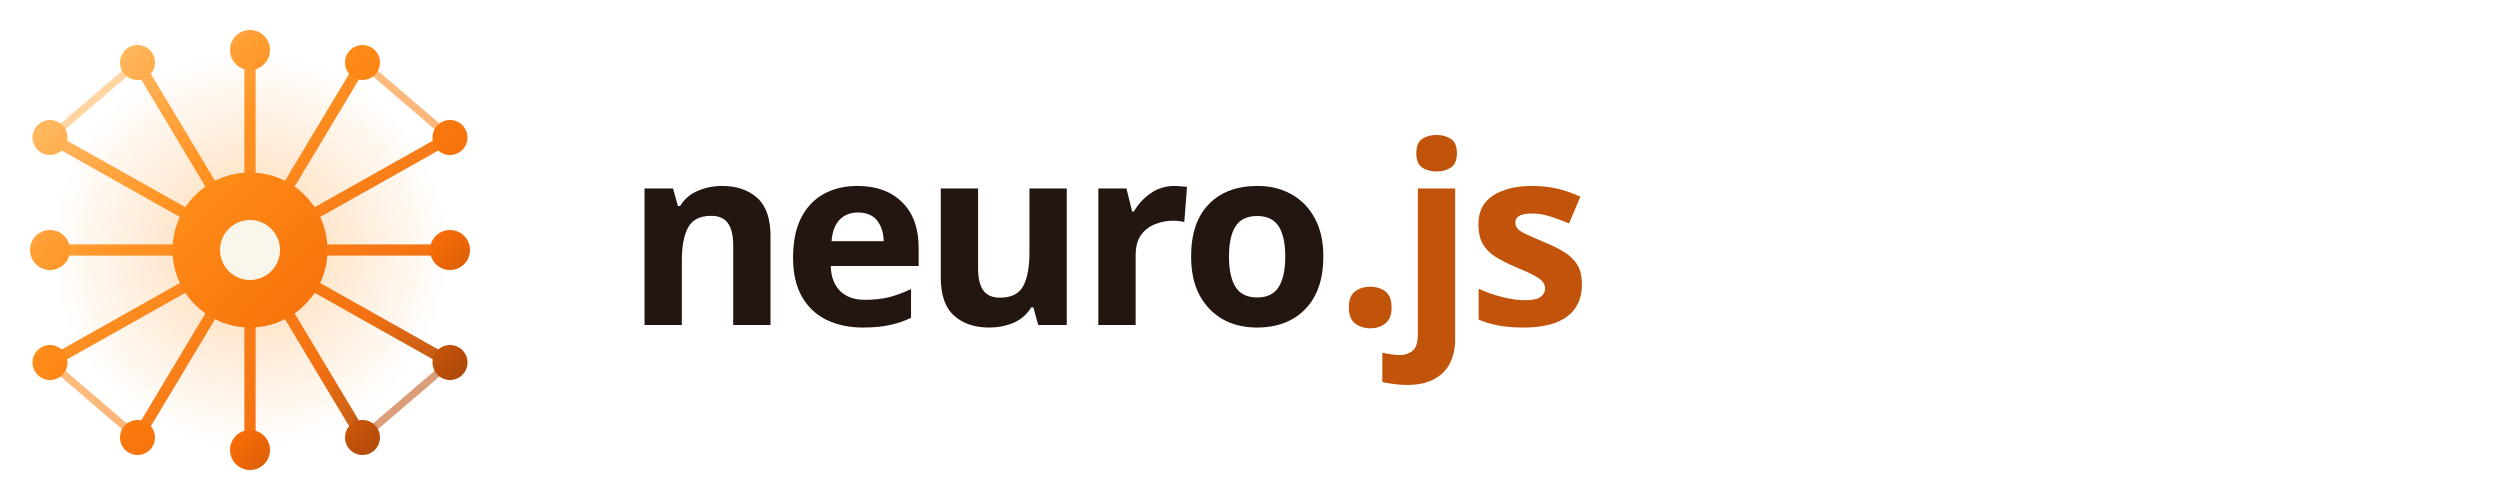
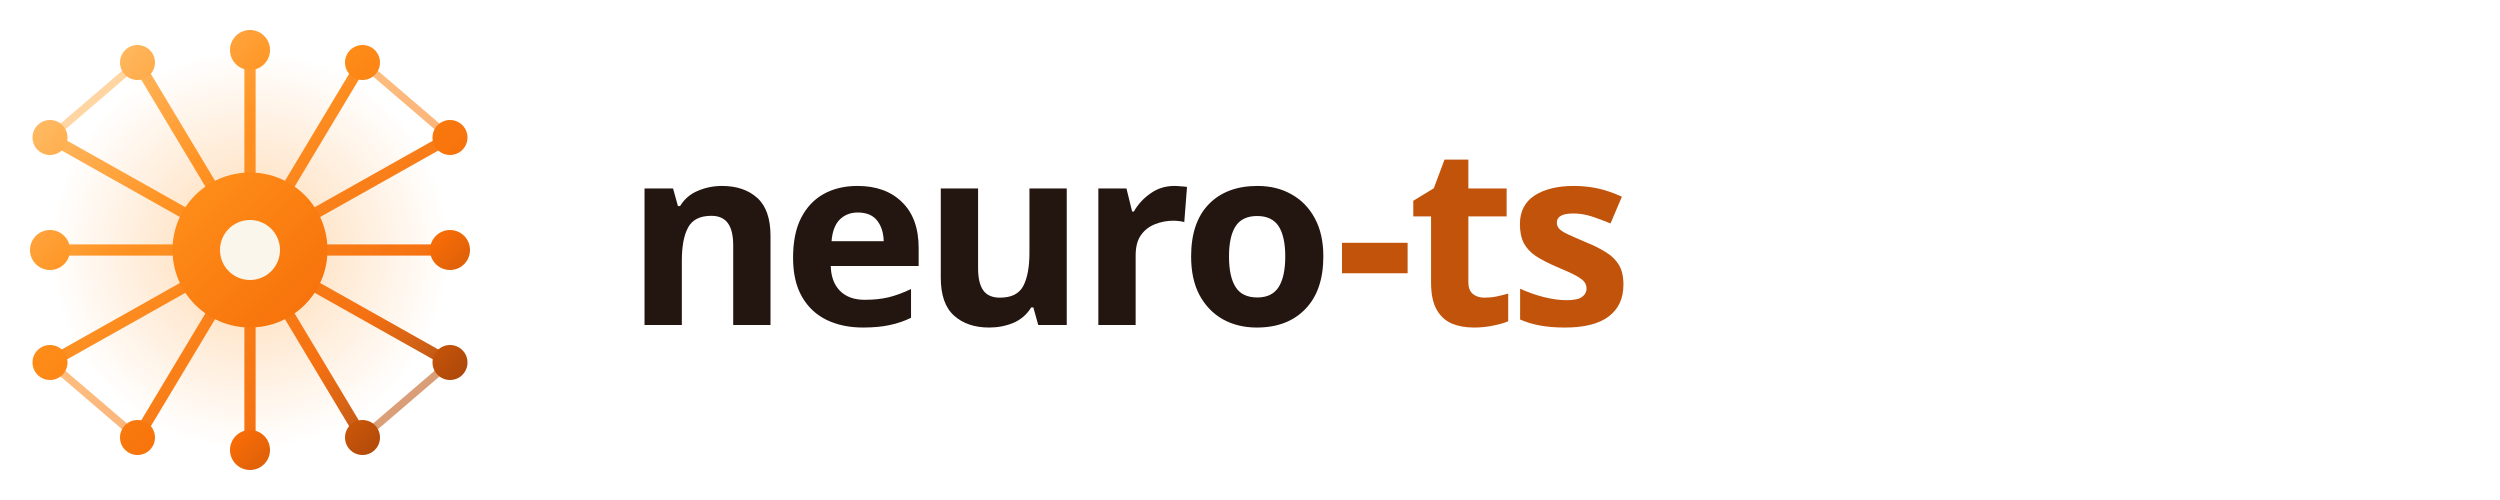
- <svg xmlns="http://www.w3.org/2000/svg" viewBox="0 0 200 40" fill="none" aria-label="neuro-js" role="img">
+ <svg xmlns="http://www.w3.org/2000/svg" viewBox="0 0 200 40" fill="none" aria-label="neuro-ts" role="img">
  <defs>
    <linearGradient id="ember" x1="0" y1="0" x2="36" y2="36" gradientUnits="userSpaceOnUse">
      <stop offset="0" stop-color="#ffd189" />
      <stop offset="0.35" stop-color="#ff8f1a" />
      <stop offset="0.7" stop-color="#f56b07" />
      <stop offset="1" stop-color="#7a2f0d" />
    </linearGradient>
    <radialGradient id="halo" cx="50%" cy="50%" r="50%">
      <stop offset="0" stop-color="#ff8f1a" stop-opacity="0.35" />
      <stop offset="1" stop-color="#ff8f1a" stop-opacity="0" />
    </radialGradient>
  </defs>
  <g transform="translate(2 2)">
    <circle cx="18" cy="18" r="16" fill="url(#halo)" />
    <g stroke="url(#ember)" stroke-width="0.9" stroke-linecap="round" opacity="0.95">
      <line x1="18" y1="18" x2="9" y2="3" />
      <line x1="18" y1="18" x2="18" y2="2" />
      <line x1="18" y1="18" x2="27" y2="3" />
      <line x1="18" y1="18" x2="34" y2="9" />
      <line x1="18" y1="18" x2="34" y2="18" />
      <line x1="18" y1="18" x2="34" y2="27" />
      <line x1="18" y1="18" x2="27" y2="33" />
      <line x1="18" y1="18" x2="18" y2="34" />
      <line x1="18" y1="18" x2="9" y2="33" />
      <line x1="18" y1="18" x2="2" y2="27" />
      <line x1="18" y1="18" x2="2" y2="18" />
      <line x1="18" y1="18" x2="2" y2="9" />
    </g>
    <g stroke="url(#ember)" stroke-width="0.6" stroke-linecap="round" opacity="0.55">
      <line x1="9" y1="3" x2="2" y2="9" />
      <line x1="27" y1="3" x2="34" y2="9" />
      <line x1="34" y1="27" x2="27" y2="33" />
      <line x1="9" y1="33" x2="2" y2="27" />
    </g>
    <g fill="url(#ember)">
      <circle cx="9" cy="3" r="1.4" />
      <circle cx="18" cy="2" r="1.6" />
      <circle cx="27" cy="3" r="1.4" />
      <circle cx="34" cy="9" r="1.4" />
      <circle cx="34" cy="18" r="1.6" />
      <circle cx="34" cy="27" r="1.4" />
      <circle cx="27" cy="33" r="1.4" />
      <circle cx="18" cy="34" r="1.6" />
      <circle cx="9" cy="33" r="1.4" />
      <circle cx="2" cy="27" r="1.4" />
      <circle cx="2" cy="18" r="1.6" />
      <circle cx="2" cy="9" r="1.4" />
    </g>
    <circle cx="18" cy="18" r="6.2" fill="url(#ember)" />
    <circle cx="18" cy="18" r="2.4" fill="#fbf6ec" />
  </g>
-   <text x="50" y="26" font-family="&quot;Geist&quot;, system-ui, sans-serif" font-weight="700" font-size="20" letter-spacing="-0.03em" fill="#231510">neuro<tspan fill="#c2530b">.js</tspan>
+   <text x="50" y="26" font-family="&quot;Geist&quot;, system-ui, sans-serif" font-weight="700" font-size="20" letter-spacing="-0.03em" fill="#231510">neuro<tspan fill="#c2530b">-ts</tspan>
  </text>
</svg>
